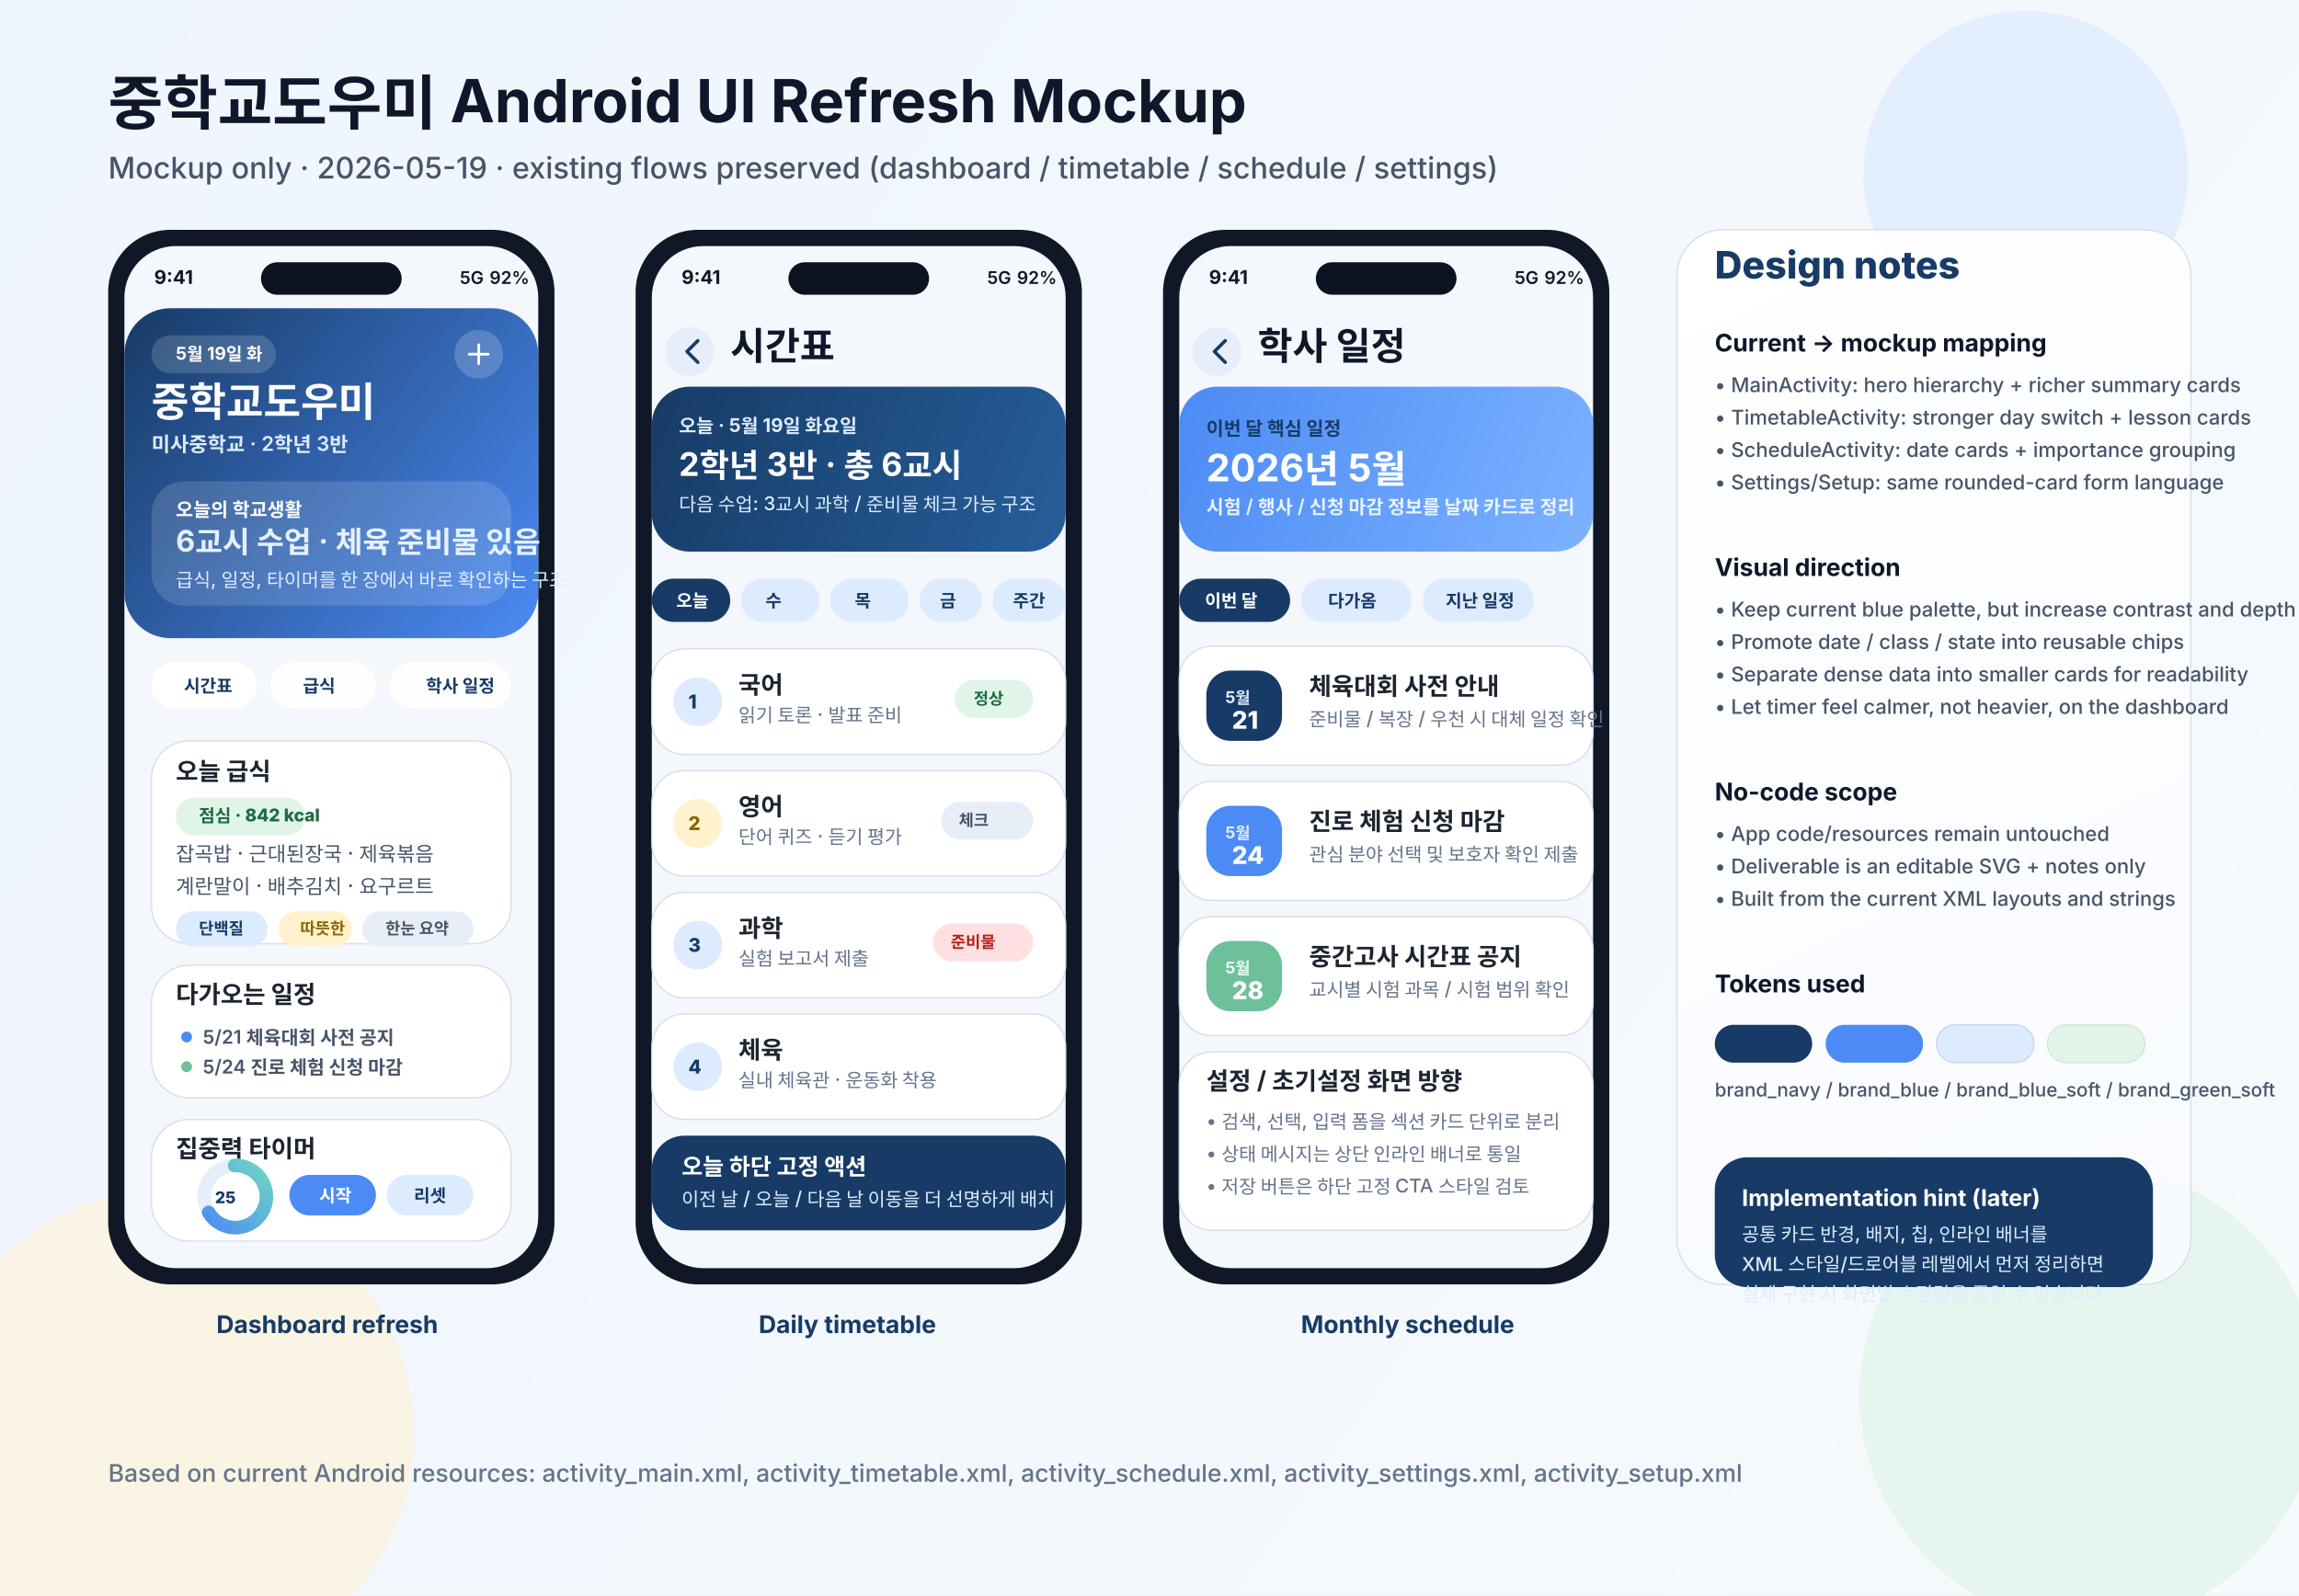
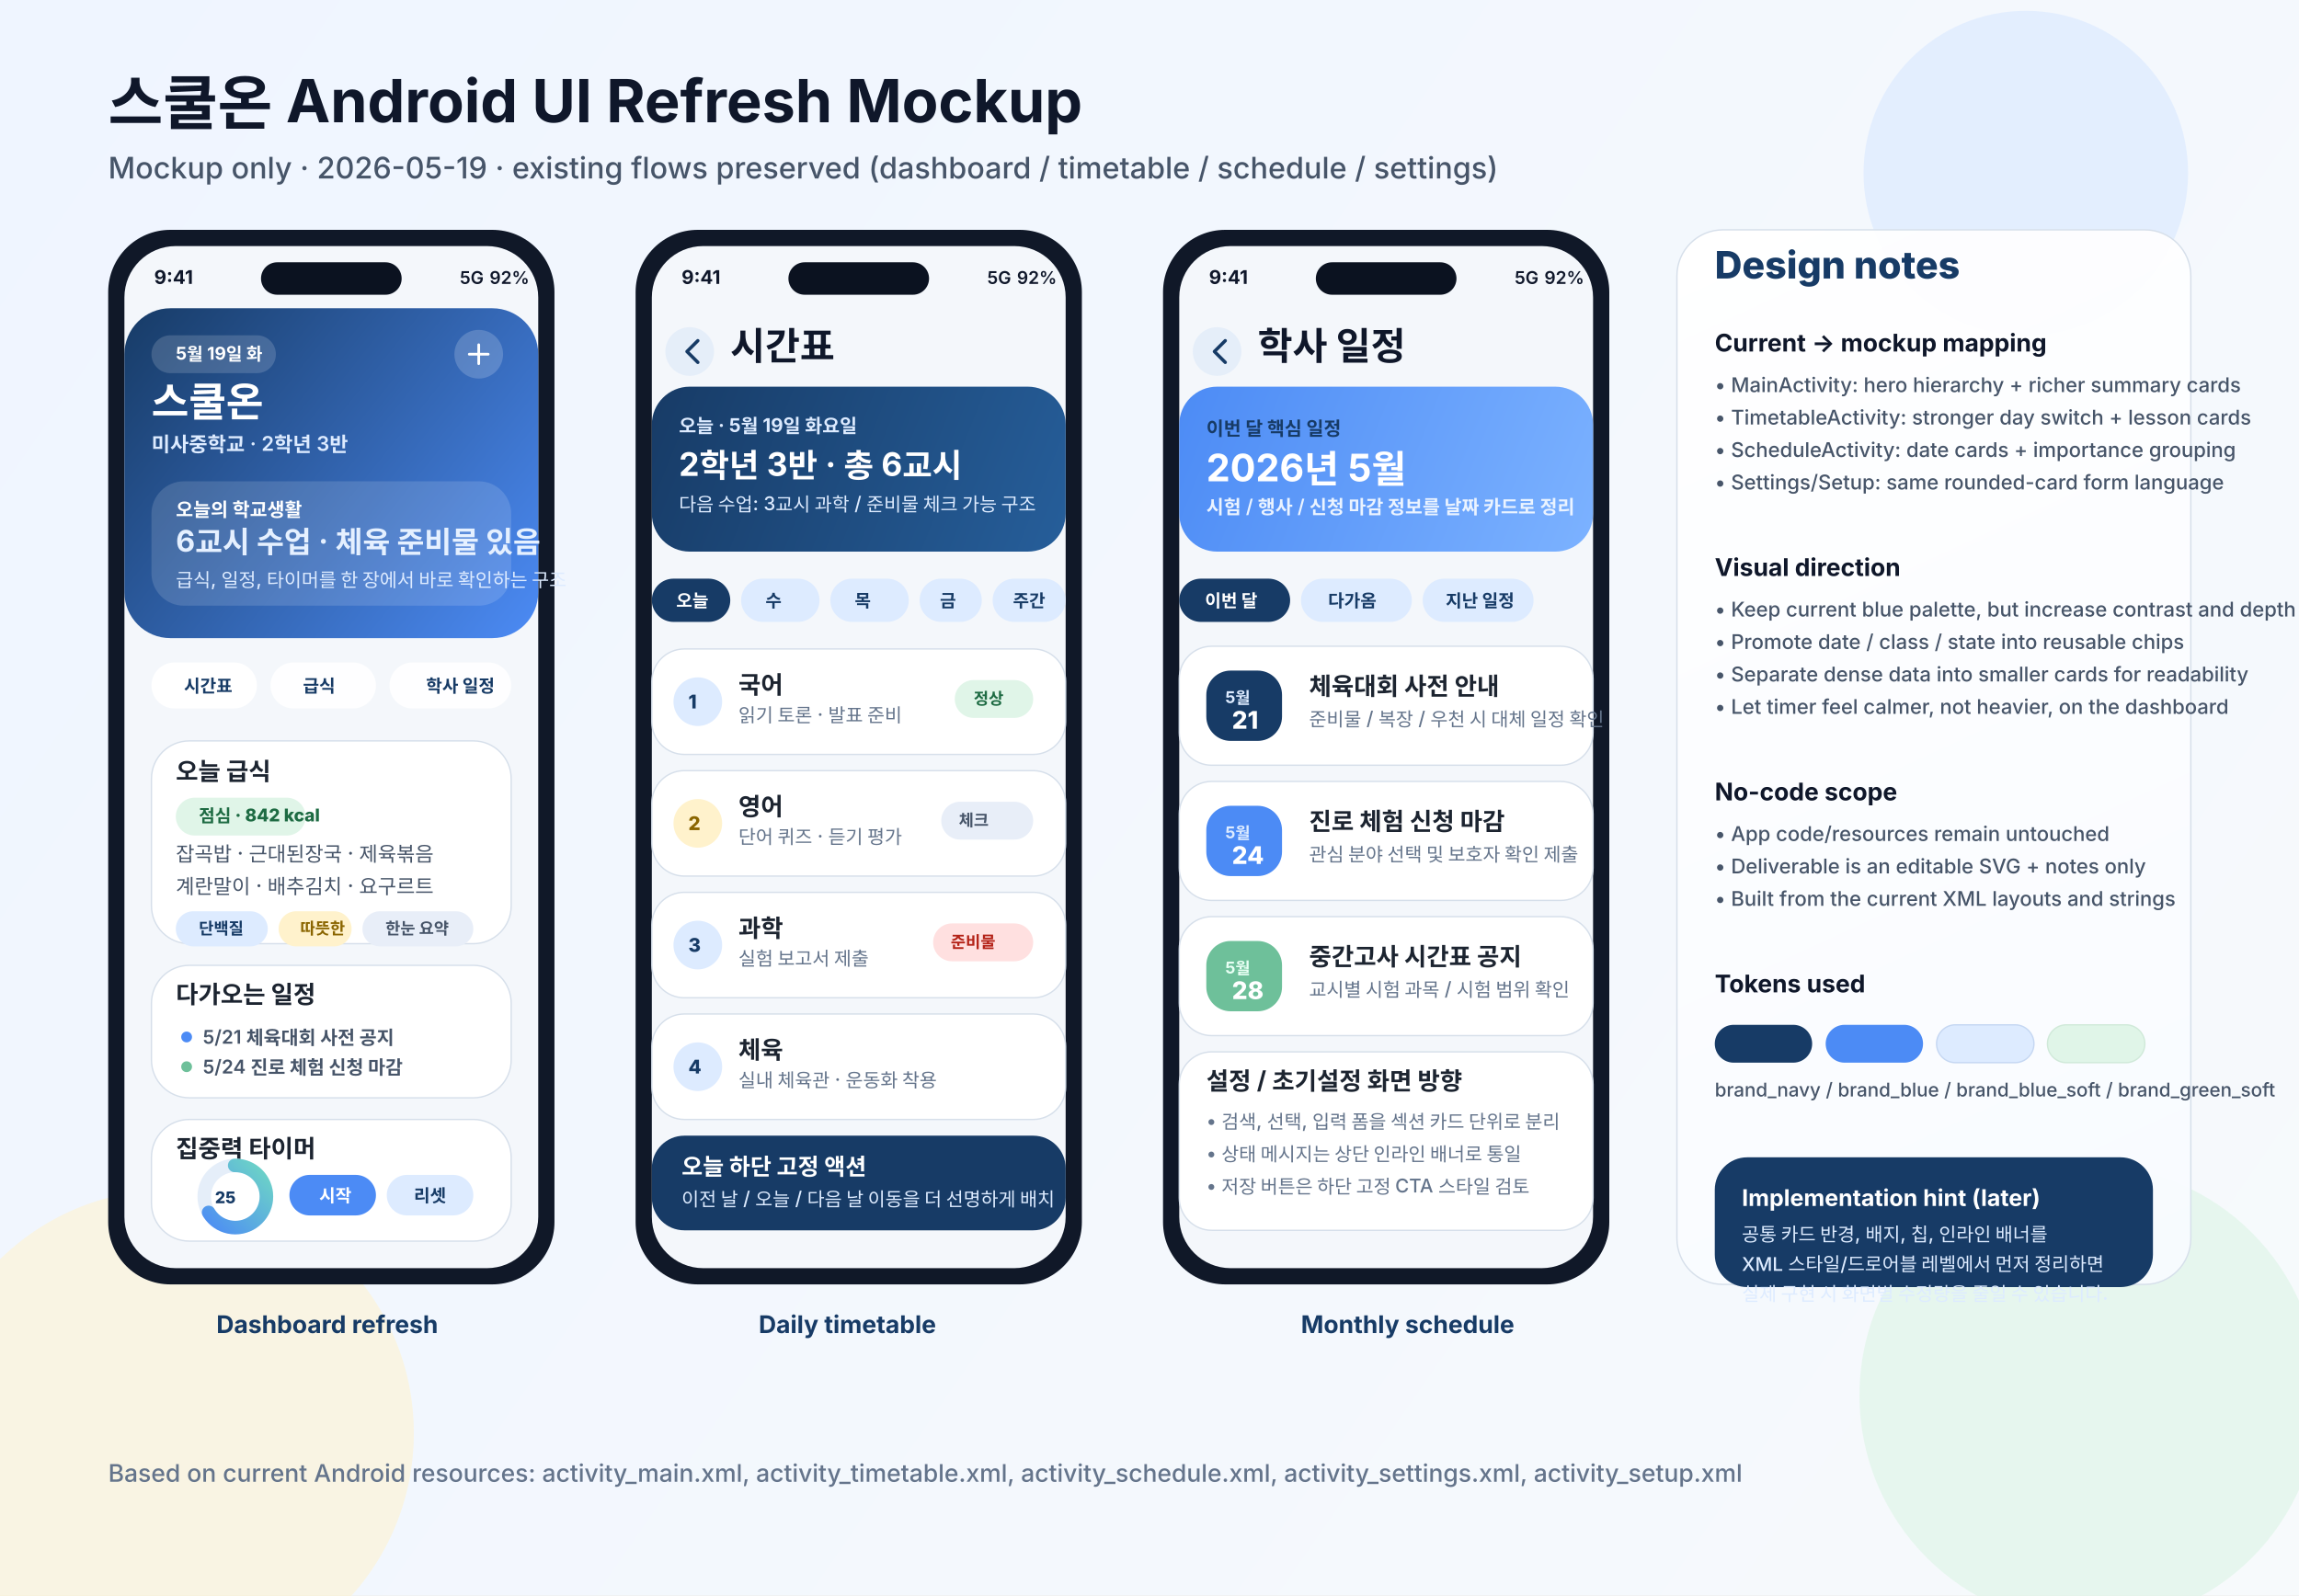
<svg xmlns="http://www.w3.org/2000/svg" width="1700" height="1180" viewBox="0 0 1700 1180" fill="none">
  <defs>
    <linearGradient id="canvasBg" x1="0" y1="0" x2="1700" y2="1180" gradientUnits="userSpaceOnUse">
      <stop stop-color="#EFF5FF" />
      <stop offset="1" stop-color="#F7FAFC" />
    </linearGradient>
    <linearGradient id="heroHome" x1="0" y1="46" x2="306" y2="290" gradientUnits="userSpaceOnUse">
      <stop stop-color="#173B66" />
      <stop offset="1" stop-color="#4C8BF5" />
    </linearGradient>
    <linearGradient id="heroTimetable" x1="0" y1="102" x2="306" y2="224" gradientUnits="userSpaceOnUse">
      <stop stop-color="#173B66" />
      <stop offset="1" stop-color="#265E9A" />
    </linearGradient>
    <linearGradient id="heroSchedule" x1="0" y1="102" x2="306" y2="224" gradientUnits="userSpaceOnUse">
      <stop stop-color="#4C8BF5" />
      <stop offset="1" stop-color="#7CB2FF" />
    </linearGradient>
    <linearGradient id="notePanel" x1="1260" y1="170" x2="1620" y2="950" gradientUnits="userSpaceOnUse">
      <stop stop-color="#FFFFFF" stop-opacity="0.96" />
      <stop offset="1" stop-color="#F8FBFF" stop-opacity="0.96" />
    </linearGradient>
    <linearGradient id="ringGrad" x1="0" y1="0" x2="1" y2="1">
      <stop stop-color="#4C8BF5" />
      <stop offset="1" stop-color="#6ED6C5" />
    </linearGradient>
  </defs>
  <rect width="1700" height="1180" fill="url(#canvasBg)" />
  <circle cx="1498" cy="128" r="120" fill="#DDEBFF" fill-opacity="0.75" />
  <circle cx="1545" cy="1032" r="170" fill="#E0F5E8" fill-opacity="0.68" />
  <circle cx="126" cy="1060" r="180" fill="#FFF2CC" fill-opacity="0.55" />
  <text x="80" y="92" fill="#0F172A" font-family="Inter, Pretendard, Apple SD Gothic Neo, system-ui, sans-serif" font-size="44" font-weight="700">
-     중학교도우미 Android UI Refresh Mockup
+     스쿨온 Android UI Refresh Mockup
  </text>
  <text x="80" y="132" fill="#475569" font-family="Inter, Pretendard, Apple SD Gothic Neo, system-ui, sans-serif" font-size="22" font-weight="500">
    Mockup only · 2026-05-19 · existing flows preserved (dashboard / timetable / schedule / settings)
  </text>
  <rect x="80" y="170" width="330" height="780" rx="46" fill="#101828" />
  <rect x="92" y="182" width="306" height="756" rx="38" fill="#F4F7FB" />
  <rect x="193" y="194" width="104" height="24" rx="12" fill="#0B1220" />
  <g transform="translate(92 182)" font-family="Inter, Pretendard, Apple SD Gothic Neo, system-ui, sans-serif">
    <text x="22" y="28" fill="#0F172A" font-size="14" font-weight="700">9:41</text>
    <text x="248" y="28" fill="#0F172A" font-size="13" font-weight="600">5G</text>
    <text x="270" y="28" fill="#0F172A" font-size="13" font-weight="600">92%</text>
    <rect x="0" y="46" width="306" height="244" rx="34" fill="url(#heroHome)" />
    <rect x="20" y="66" width="92" height="28" rx="14" fill="#FFFFFF" fill-opacity="0.16" />
    <text x="38" y="84" fill="#FFFFFF" font-size="13" font-weight="700">5월 19일 화</text>
    <circle cx="262" cy="80" r="18" fill="#FFFFFF" fill-opacity="0.18" />
    <path d="M255 80H269M262 73V87" stroke="#FFFFFF" stroke-width="2" stroke-linecap="round" />
-     <text x="20" y="126" fill="#FFFFFF" font-size="30" font-weight="700">중학교도우미</text>
+     <text x="20" y="126" fill="#FFFFFF" font-size="30" font-weight="700">스쿨온</text>
    <text x="20" y="152" fill="#DDEBFF" font-size="15" font-weight="600">미사중학교 · 2학년 3반</text>
    <rect x="20" y="174" width="266" height="92" rx="24" fill="#FFFFFF" fill-opacity="0.14" />
    <text x="38" y="200" fill="#FFFFFF" font-size="14" font-weight="700">오늘의 학교생활</text>
    <text x="38" y="226" fill="#E5F0FF" font-size="22" font-weight="700">6교시 수업 · 체육 준비물 있음</text>
    <text x="38" y="252" fill="#DDEBFF" font-size="14" font-weight="500">급식, 일정, 타이머를 한 장에서 바로 확인하는 구조</text>
    <rect x="20" y="308" width="78" height="34" rx="17" fill="#FFFFFF" />
    <rect x="108" y="308" width="78" height="34" rx="17" fill="#FFFFFF" fill-opacity="0.88" />
    <rect x="196" y="308" width="90" height="34" rx="17" fill="#FFFFFF" fill-opacity="0.88" />
    <text x="44" y="330" fill="#173B66" font-size="13" font-weight="800">시간표</text>
    <text x="132" y="330" fill="#173B66" font-size="13" font-weight="800">급식</text>
    <text x="223" y="330" fill="#173B66" font-size="13" font-weight="800">학사 일정</text>
    <rect x="20" y="366" width="266" height="150" rx="28" fill="#FFFFFF" stroke="#D6DFEA" />
    <text x="38" y="395" fill="#1C2430" font-size="18" font-weight="700">오늘 급식</text>
    <rect x="38" y="408" width="96" height="28" rx="14" fill="#E0F5E8" />
    <text x="55" y="426" fill="#1E6B43" font-size="13" font-weight="800">점심 · 842 kcal</text>
    <text x="38" y="455" fill="#475569" font-size="15" font-weight="500">잡곡밥 · 근대된장국 · 제육볶음</text>
    <text x="38" y="479" fill="#475569" font-size="15" font-weight="500">계란말이 · 배추김치 · 요구르트</text>
    <rect x="38" y="492" width="68" height="26" rx="13" fill="#DDEBFF" />
    <rect x="114" y="492" width="54" height="26" rx="13" fill="#FFF2CC" />
    <rect x="176" y="492" width="82" height="26" rx="13" fill="#E8EEF8" />
    <text x="55" y="509" fill="#173B66" font-size="12" font-weight="700">단백질</text>
    <text x="130" y="509" fill="#8A6500" font-size="12" font-weight="700">따뜻한</text>
    <text x="193" y="509" fill="#475569" font-size="12" font-weight="700">한눈 요약</text>
    <rect x="20" y="532" width="266" height="98" rx="28" fill="#FFFFFF" stroke="#D6DFEA" />
    <text x="38" y="560" fill="#1C2430" font-size="18" font-weight="700">다가오는 일정</text>
    <circle cx="46" cy="585" r="4" fill="#4C8BF5" />
    <text x="58" y="590" fill="#475569" font-size="14" font-weight="600">5/21 체육대회 사전 공지</text>
    <circle cx="46" cy="607" r="4" fill="#6EC09A" />
    <text x="58" y="612" fill="#475569" font-size="14" font-weight="600">5/24 진로 체험 신청 마감</text>
    <rect x="20" y="646" width="266" height="90" rx="28" fill="#FFFFFF" stroke="#D6DFEA" />
    <text x="38" y="674" fill="#1C2430" font-size="18" font-weight="700">집중력 타이머</text>
    <circle cx="82" cy="703" r="23" stroke="#E5EEF9" stroke-width="10" />
    <circle cx="82" cy="703" r="23" stroke="url(#ringGrad)" stroke-width="10" stroke-linecap="round" stroke-dasharray="96 48" transform="rotate(-90 82 703)" />
    <text x="67" y="708" fill="#173B66" font-size="12" font-weight="800">25</text>
    <rect x="122" y="687" width="64" height="30" rx="15" fill="#4C8BF5" />
    <rect x="194" y="687" width="64" height="30" rx="15" fill="#DDEBFF" />
    <text x="144" y="707" fill="#FFFFFF" font-size="13" font-weight="800">시작</text>
    <text x="214" y="707" fill="#173B66" font-size="13" font-weight="800">리셋</text>
  </g>
  <text x="160" y="986" fill="#173B66" font-family="Inter, Pretendard, Apple SD Gothic Neo, system-ui, sans-serif" font-size="18" font-weight="700">Dashboard refresh</text>
  <rect x="470" y="170" width="330" height="780" rx="46" fill="#101828" />
  <rect x="482" y="182" width="306" height="756" rx="38" fill="#F4F7FB" />
  <rect x="583" y="194" width="104" height="24" rx="12" fill="#0B1220" />
  <g transform="translate(482 182)" font-family="Inter, Pretendard, Apple SD Gothic Neo, system-ui, sans-serif">
    <text x="22" y="28" fill="#0F172A" font-size="14" font-weight="700">9:41</text>
    <text x="248" y="28" fill="#0F172A" font-size="13" font-weight="600">5G</text>
    <text x="270" y="28" fill="#0F172A" font-size="13" font-weight="600">92%</text>
    <circle cx="28" cy="78" r="18" fill="#E5EEF9" />
    <path d="M34 70L26 78L34 86" stroke="#173B66" stroke-width="2.5" stroke-linecap="round" stroke-linejoin="round" />
    <text x="58" y="84" fill="#0F172A" font-size="28" font-weight="700">시간표</text>
    <rect x="0" y="104" width="306" height="122" rx="28" fill="url(#heroTimetable)" />
    <text x="20" y="138" fill="#DDEBFF" font-size="14" font-weight="700">오늘 · 5월 19일 화요일</text>
    <text x="20" y="170" fill="#FFFFFF" font-size="24" font-weight="700">2학년 3반 · 총 6교시</text>
    <text x="20" y="196" fill="#DDEBFF" font-size="14" font-weight="500">다음 수업: 3교시 과학 / 준비물 체크 가능 구조</text>
    <rect x="0" y="246" width="58" height="32" rx="16" fill="#173B66" />
    <rect x="66" y="246" width="58" height="32" rx="16" fill="#DDEBFF" />
    <rect x="132" y="246" width="58" height="32" rx="16" fill="#DDEBFF" />
    <rect x="198" y="246" width="46" height="32" rx="16" fill="#DDEBFF" />
    <rect x="252" y="246" width="54" height="32" rx="16" fill="#DDEBFF" />
    <text x="18" y="267" fill="#FFFFFF" font-size="13" font-weight="800">오늘</text>
    <text x="84" y="267" fill="#173B66" font-size="13" font-weight="800">수</text>
    <text x="150" y="267" fill="#173B66" font-size="13" font-weight="800">목</text>
    <text x="213" y="267" fill="#173B66" font-size="13" font-weight="800">금</text>
    <text x="267" y="267" fill="#173B66" font-size="13" font-weight="800">주간</text>
    <rect x="0" y="298" width="306" height="78" rx="24" fill="#FFFFFF" stroke="#D6DFEA" />
    <circle cx="34" cy="337" r="18" fill="#DDEBFF" />
    <text x="27" y="342" fill="#173B66" font-size="14" font-weight="800">1</text>
    <text x="64" y="331" fill="#1C2430" font-size="18" font-weight="700">국어</text>
    <text x="64" y="352" fill="#64748B" font-size="14" font-weight="500">읽기 토론 · 발표 준비</text>
    <rect x="224" y="321" width="58" height="28" rx="14" fill="#E0F5E8" />
    <text x="238" y="339" fill="#1E6B43" font-size="12" font-weight="800">정상</text>
    <rect x="0" y="388" width="306" height="78" rx="24" fill="#FFFFFF" stroke="#D6DFEA" />
    <circle cx="34" cy="427" r="18" fill="#FFF2CC" />
    <text x="27" y="432" fill="#8A6500" font-size="14" font-weight="800">2</text>
    <text x="64" y="421" fill="#1C2430" font-size="18" font-weight="700">영어</text>
    <text x="64" y="442" fill="#64748B" font-size="14" font-weight="500">단어 퀴즈 · 듣기 평가</text>
    <rect x="214" y="411" width="68" height="28" rx="14" fill="#E8EEF8" />
    <text x="227" y="429" fill="#475569" font-size="12" font-weight="800">체크</text>
    <rect x="0" y="478" width="306" height="78" rx="24" fill="#FFFFFF" stroke="#D6DFEA" />
    <circle cx="34" cy="517" r="18" fill="#DDEBFF" />
    <text x="27" y="522" fill="#173B66" font-size="14" font-weight="800">3</text>
    <text x="64" y="511" fill="#1C2430" font-size="18" font-weight="700">과학</text>
    <text x="64" y="532" fill="#64748B" font-size="14" font-weight="500">실험 보고서 제출</text>
    <rect x="208" y="501" width="74" height="28" rx="14" fill="#FFE0E0" />
    <text x="221" y="519" fill="#B42318" font-size="12" font-weight="800">준비물</text>
    <rect x="0" y="568" width="306" height="78" rx="24" fill="#FFFFFF" stroke="#D6DFEA" />
    <circle cx="34" cy="607" r="18" fill="#DDEBFF" />
    <text x="27" y="612" fill="#173B66" font-size="14" font-weight="800">4</text>
    <text x="64" y="601" fill="#1C2430" font-size="18" font-weight="700">체육</text>
    <text x="64" y="622" fill="#64748B" font-size="14" font-weight="500">실내 체육관 · 운동화 착용</text>
    <rect x="0" y="658" width="306" height="70" rx="24" fill="#173B66" />
    <text x="22" y="687" fill="#FFFFFF" font-size="17" font-weight="700">오늘 하단 고정 액션</text>
    <text x="22" y="710" fill="#DDEBFF" font-size="14" font-weight="500">이전 날 / 오늘 / 다음 날 이동을 더 선명하게 배치</text>
  </g>
  <text x="561" y="986" fill="#173B66" font-family="Inter, Pretendard, Apple SD Gothic Neo, system-ui, sans-serif" font-size="18" font-weight="700">Daily timetable</text>
  <rect x="860" y="170" width="330" height="780" rx="46" fill="#101828" />
  <rect x="872" y="182" width="306" height="756" rx="38" fill="#F4F7FB" />
  <rect x="973" y="194" width="104" height="24" rx="12" fill="#0B1220" />
  <g transform="translate(872 182)" font-family="Inter, Pretendard, Apple SD Gothic Neo, system-ui, sans-serif">
    <text x="22" y="28" fill="#0F172A" font-size="14" font-weight="700">9:41</text>
    <text x="248" y="28" fill="#0F172A" font-size="13" font-weight="600">5G</text>
    <text x="270" y="28" fill="#0F172A" font-size="13" font-weight="600">92%</text>
    <circle cx="28" cy="78" r="18" fill="#E5EEF9" />
    <path d="M34 70L26 78L34 86" stroke="#173B66" stroke-width="2.5" stroke-linecap="round" stroke-linejoin="round" />
    <text x="58" y="84" fill="#0F172A" font-size="28" font-weight="700">학사 일정</text>
    <rect x="0" y="104" width="306" height="122" rx="28" fill="url(#heroSchedule)" />
    <text x="20" y="140" fill="#173B66" font-size="14" font-weight="800">이번 달 핵심 일정</text>
    <text x="20" y="174" fill="#FFFFFF" font-size="28" font-weight="700">2026년 5월</text>
    <text x="20" y="198" fill="#EAF3FF" font-size="14" font-weight="600">시험 / 행사 / 신청 마감 정보를 날짜 카드로 정리</text>
    <rect x="0" y="246" width="82" height="32" rx="16" fill="#173B66" />
    <rect x="90" y="246" width="82" height="32" rx="16" fill="#DDEBFF" />
    <rect x="180" y="246" width="82" height="32" rx="16" fill="#DDEBFF" />
    <text x="19" y="267" fill="#FFFFFF" font-size="13" font-weight="800">이번 달</text>
    <text x="110" y="267" fill="#173B66" font-size="13" font-weight="800">다가옴</text>
    <text x="197" y="267" fill="#173B66" font-size="13" font-weight="800">지난 일정</text>
    <rect x="0" y="296" width="306" height="88" rx="24" fill="#FFFFFF" stroke="#D6DFEA" />
    <rect x="20" y="314" width="56" height="52" rx="18" fill="#173B66" />
    <text x="34" y="338" fill="#DDEBFF" font-size="12" font-weight="700">5월</text>
    <text x="39" y="357" fill="#FFFFFF" font-size="18" font-weight="800">21</text>
    <text x="96" y="332" fill="#1C2430" font-size="18" font-weight="700">체육대회 사전 안내</text>
    <text x="96" y="355" fill="#64748B" font-size="14" font-weight="500">준비물 / 복장 / 우천 시 대체 일정 확인</text>
    <rect x="0" y="396" width="306" height="88" rx="24" fill="#FFFFFF" stroke="#D6DFEA" />
    <rect x="20" y="414" width="56" height="52" rx="18" fill="#4C8BF5" />
    <text x="34" y="438" fill="#DDEBFF" font-size="12" font-weight="700">5월</text>
    <text x="39" y="457" fill="#FFFFFF" font-size="18" font-weight="800">24</text>
    <text x="96" y="432" fill="#1C2430" font-size="18" font-weight="700">진로 체험 신청 마감</text>
    <text x="96" y="455" fill="#64748B" font-size="14" font-weight="500">관심 분야 선택 및 보호자 확인 제출</text>
    <rect x="0" y="496" width="306" height="88" rx="24" fill="#FFFFFF" stroke="#D6DFEA" />
    <rect x="20" y="514" width="56" height="52" rx="18" fill="#6EC09A" />
    <text x="34" y="538" fill="#E8FFF4" font-size="12" font-weight="700">5월</text>
    <text x="39" y="557" fill="#FFFFFF" font-size="18" font-weight="800">28</text>
    <text x="96" y="532" fill="#1C2430" font-size="18" font-weight="700">중간고사 시간표 공지</text>
    <text x="96" y="555" fill="#64748B" font-size="14" font-weight="500">교시별 시험 과목 / 시험 범위 확인</text>
    <rect x="0" y="596" width="306" height="132" rx="24" fill="#FFFFFF" stroke="#D6DFEA" />
    <text x="20" y="624" fill="#1C2430" font-size="18" font-weight="700">설정 / 초기설정 화면 방향</text>
    <text x="20" y="652" fill="#64748B" font-size="14" font-weight="500">• 검색, 선택, 입력 폼을 섹션 카드 단위로 분리</text>
    <text x="20" y="676" fill="#64748B" font-size="14" font-weight="500">• 상태 메시지는 상단 인라인 배너로 통일</text>
    <text x="20" y="700" fill="#64748B" font-size="14" font-weight="500">• 저장 버튼은 하단 고정 CTA 스타일 검토</text>
  </g>
  <text x="962" y="986" fill="#173B66" font-family="Inter, Pretendard, Apple SD Gothic Neo, system-ui, sans-serif" font-size="18" font-weight="700">Monthly schedule</text>
  <rect x="1240" y="170" width="380" height="780" rx="34" fill="url(#notePanel)" stroke="#D6DFEA" />
  <g transform="translate(1268 206)" font-family="Inter, Pretendard, Apple SD Gothic Neo, system-ui, sans-serif">
    <text x="0" y="0" fill="#173B66" font-size="28" font-weight="800">Design notes</text>
    <text x="0" y="54" fill="#0F172A" font-size="18" font-weight="700">Current → mockup mapping</text>
    <text x="0" y="84" fill="#475569" font-size="15" font-weight="500">• MainActivity: hero hierarchy + richer summary cards</text>
    <text x="0" y="108" fill="#475569" font-size="15" font-weight="500">• TimetableActivity: stronger day switch + lesson cards</text>
    <text x="0" y="132" fill="#475569" font-size="15" font-weight="500">• ScheduleActivity: date cards + importance grouping</text>
    <text x="0" y="156" fill="#475569" font-size="15" font-weight="500">• Settings/Setup: same rounded-card form language</text>
    <text x="0" y="220" fill="#0F172A" font-size="18" font-weight="700">Visual direction</text>
    <text x="0" y="250" fill="#475569" font-size="15" font-weight="500">• Keep current blue palette, but increase contrast and depth</text>
    <text x="0" y="274" fill="#475569" font-size="15" font-weight="500">• Promote date / class / state into reusable chips</text>
    <text x="0" y="298" fill="#475569" font-size="15" font-weight="500">• Separate dense data into smaller cards for readability</text>
    <text x="0" y="322" fill="#475569" font-size="15" font-weight="500">• Let timer feel calmer, not heavier, on the dashboard</text>
    <text x="0" y="386" fill="#0F172A" font-size="18" font-weight="700">No-code scope</text>
    <text x="0" y="416" fill="#475569" font-size="15" font-weight="500">• App code/resources remain untouched</text>
    <text x="0" y="440" fill="#475569" font-size="15" font-weight="500">• Deliverable is an editable SVG + notes only</text>
    <text x="0" y="464" fill="#475569" font-size="15" font-weight="500">• Built from the current XML layouts and strings</text>
    <text x="0" y="528" fill="#0F172A" font-size="18" font-weight="700">Tokens used</text>
    <rect x="0" y="552" width="72" height="28" rx="14" fill="#173B66" />
    <rect x="82" y="552" width="72" height="28" rx="14" fill="#4C8BF5" />
    <rect x="164" y="552" width="72" height="28" rx="14" fill="#DDEBFF" stroke="#C5D7F2" />
    <rect x="246" y="552" width="72" height="28" rx="14" fill="#E0F5E8" stroke="#D0E9D9" />
    <text x="0" y="605" fill="#475569" font-size="14" font-weight="500">brand_navy / brand_blue / brand_blue_soft / brand_green_soft</text>
    <rect x="0" y="650" width="324" height="96" rx="24" fill="#173B66" />
    <text x="20" y="686" fill="#FFFFFF" font-size="17" font-weight="700">Implementation hint (later)</text>
    <text x="20" y="712" fill="#DDEBFF" font-size="14" font-weight="500">공통 카드 반경, 배지, 칩, 인라인 배너를</text>
    <text x="20" y="734" fill="#DDEBFF" font-size="14" font-weight="500">XML 스타일/드로어블 레벨에서 먼저 정리하면</text>
    <text x="20" y="756" fill="#DDEBFF" font-size="14" font-weight="500">실제 구현 시 화면별 수정량을 줄일 수 있습니다.</text>
  </g>
  <text x="80" y="1096" fill="#64748B" font-family="Inter, Pretendard, Apple SD Gothic Neo, system-ui, sans-serif" font-size="18" font-weight="500">
    Based on current Android resources: activity_main.xml, activity_timetable.xml, activity_schedule.xml, activity_settings.xml, activity_setup.xml
  </text>
</svg>
